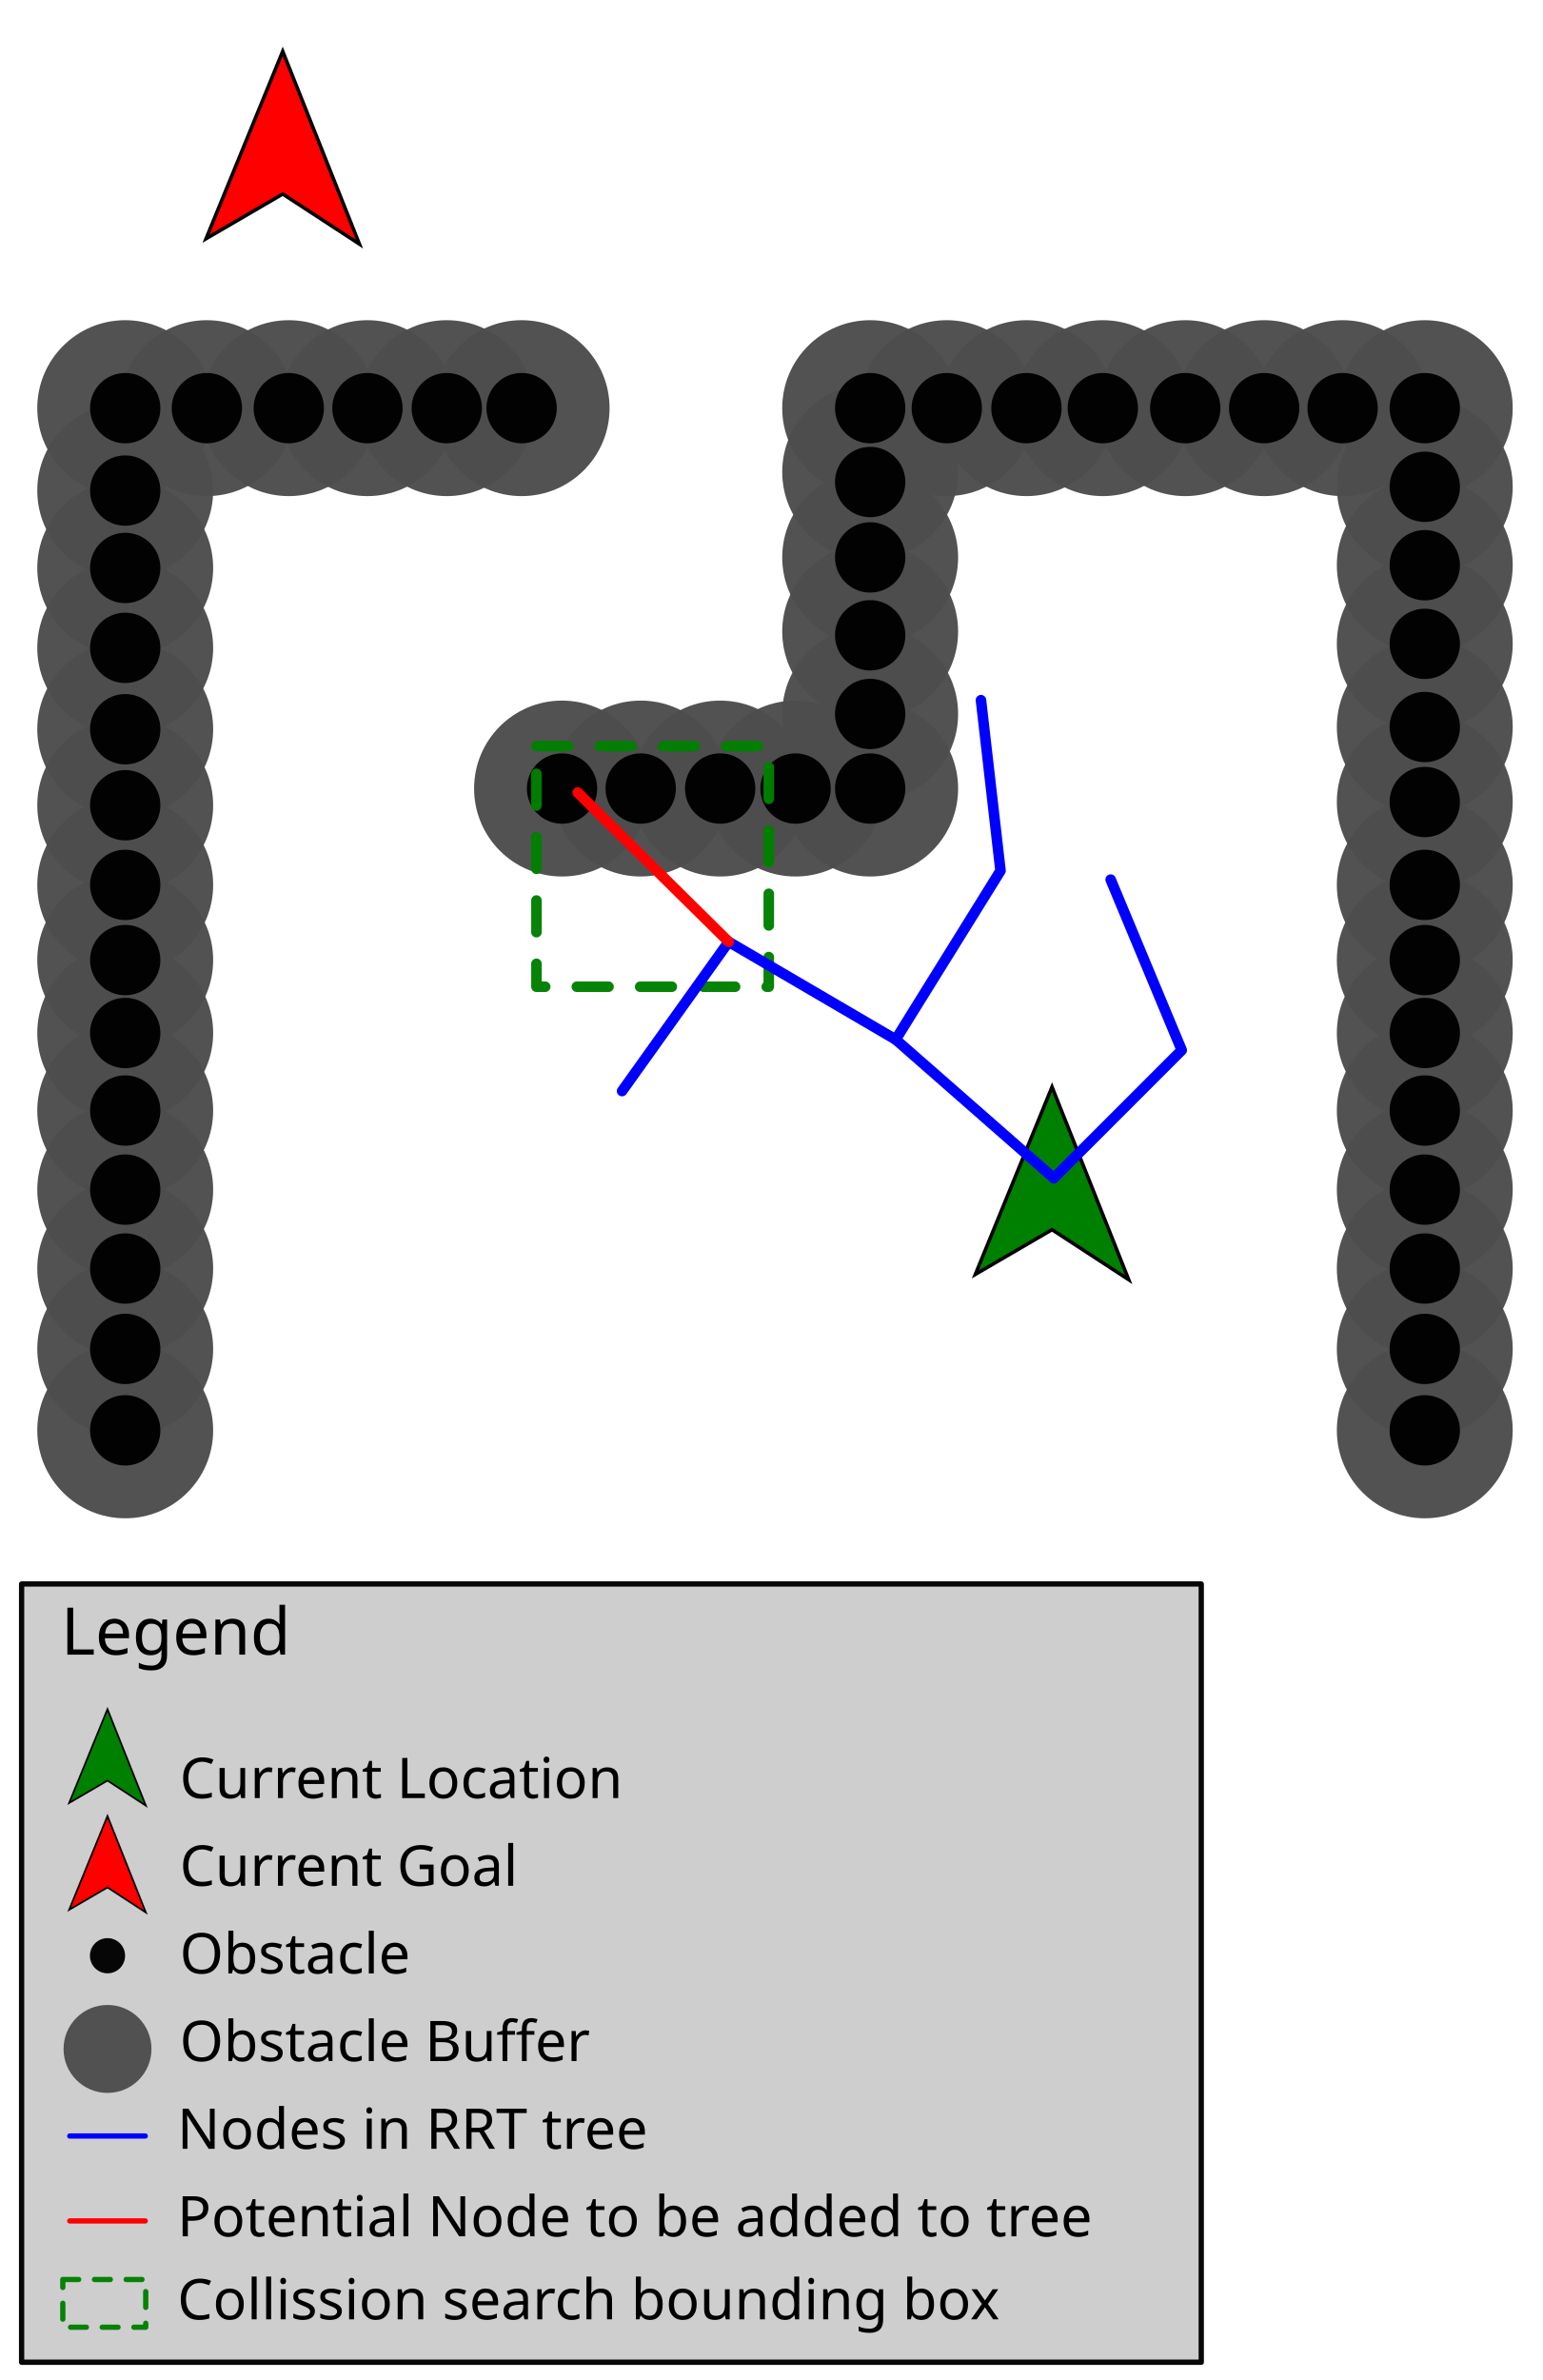
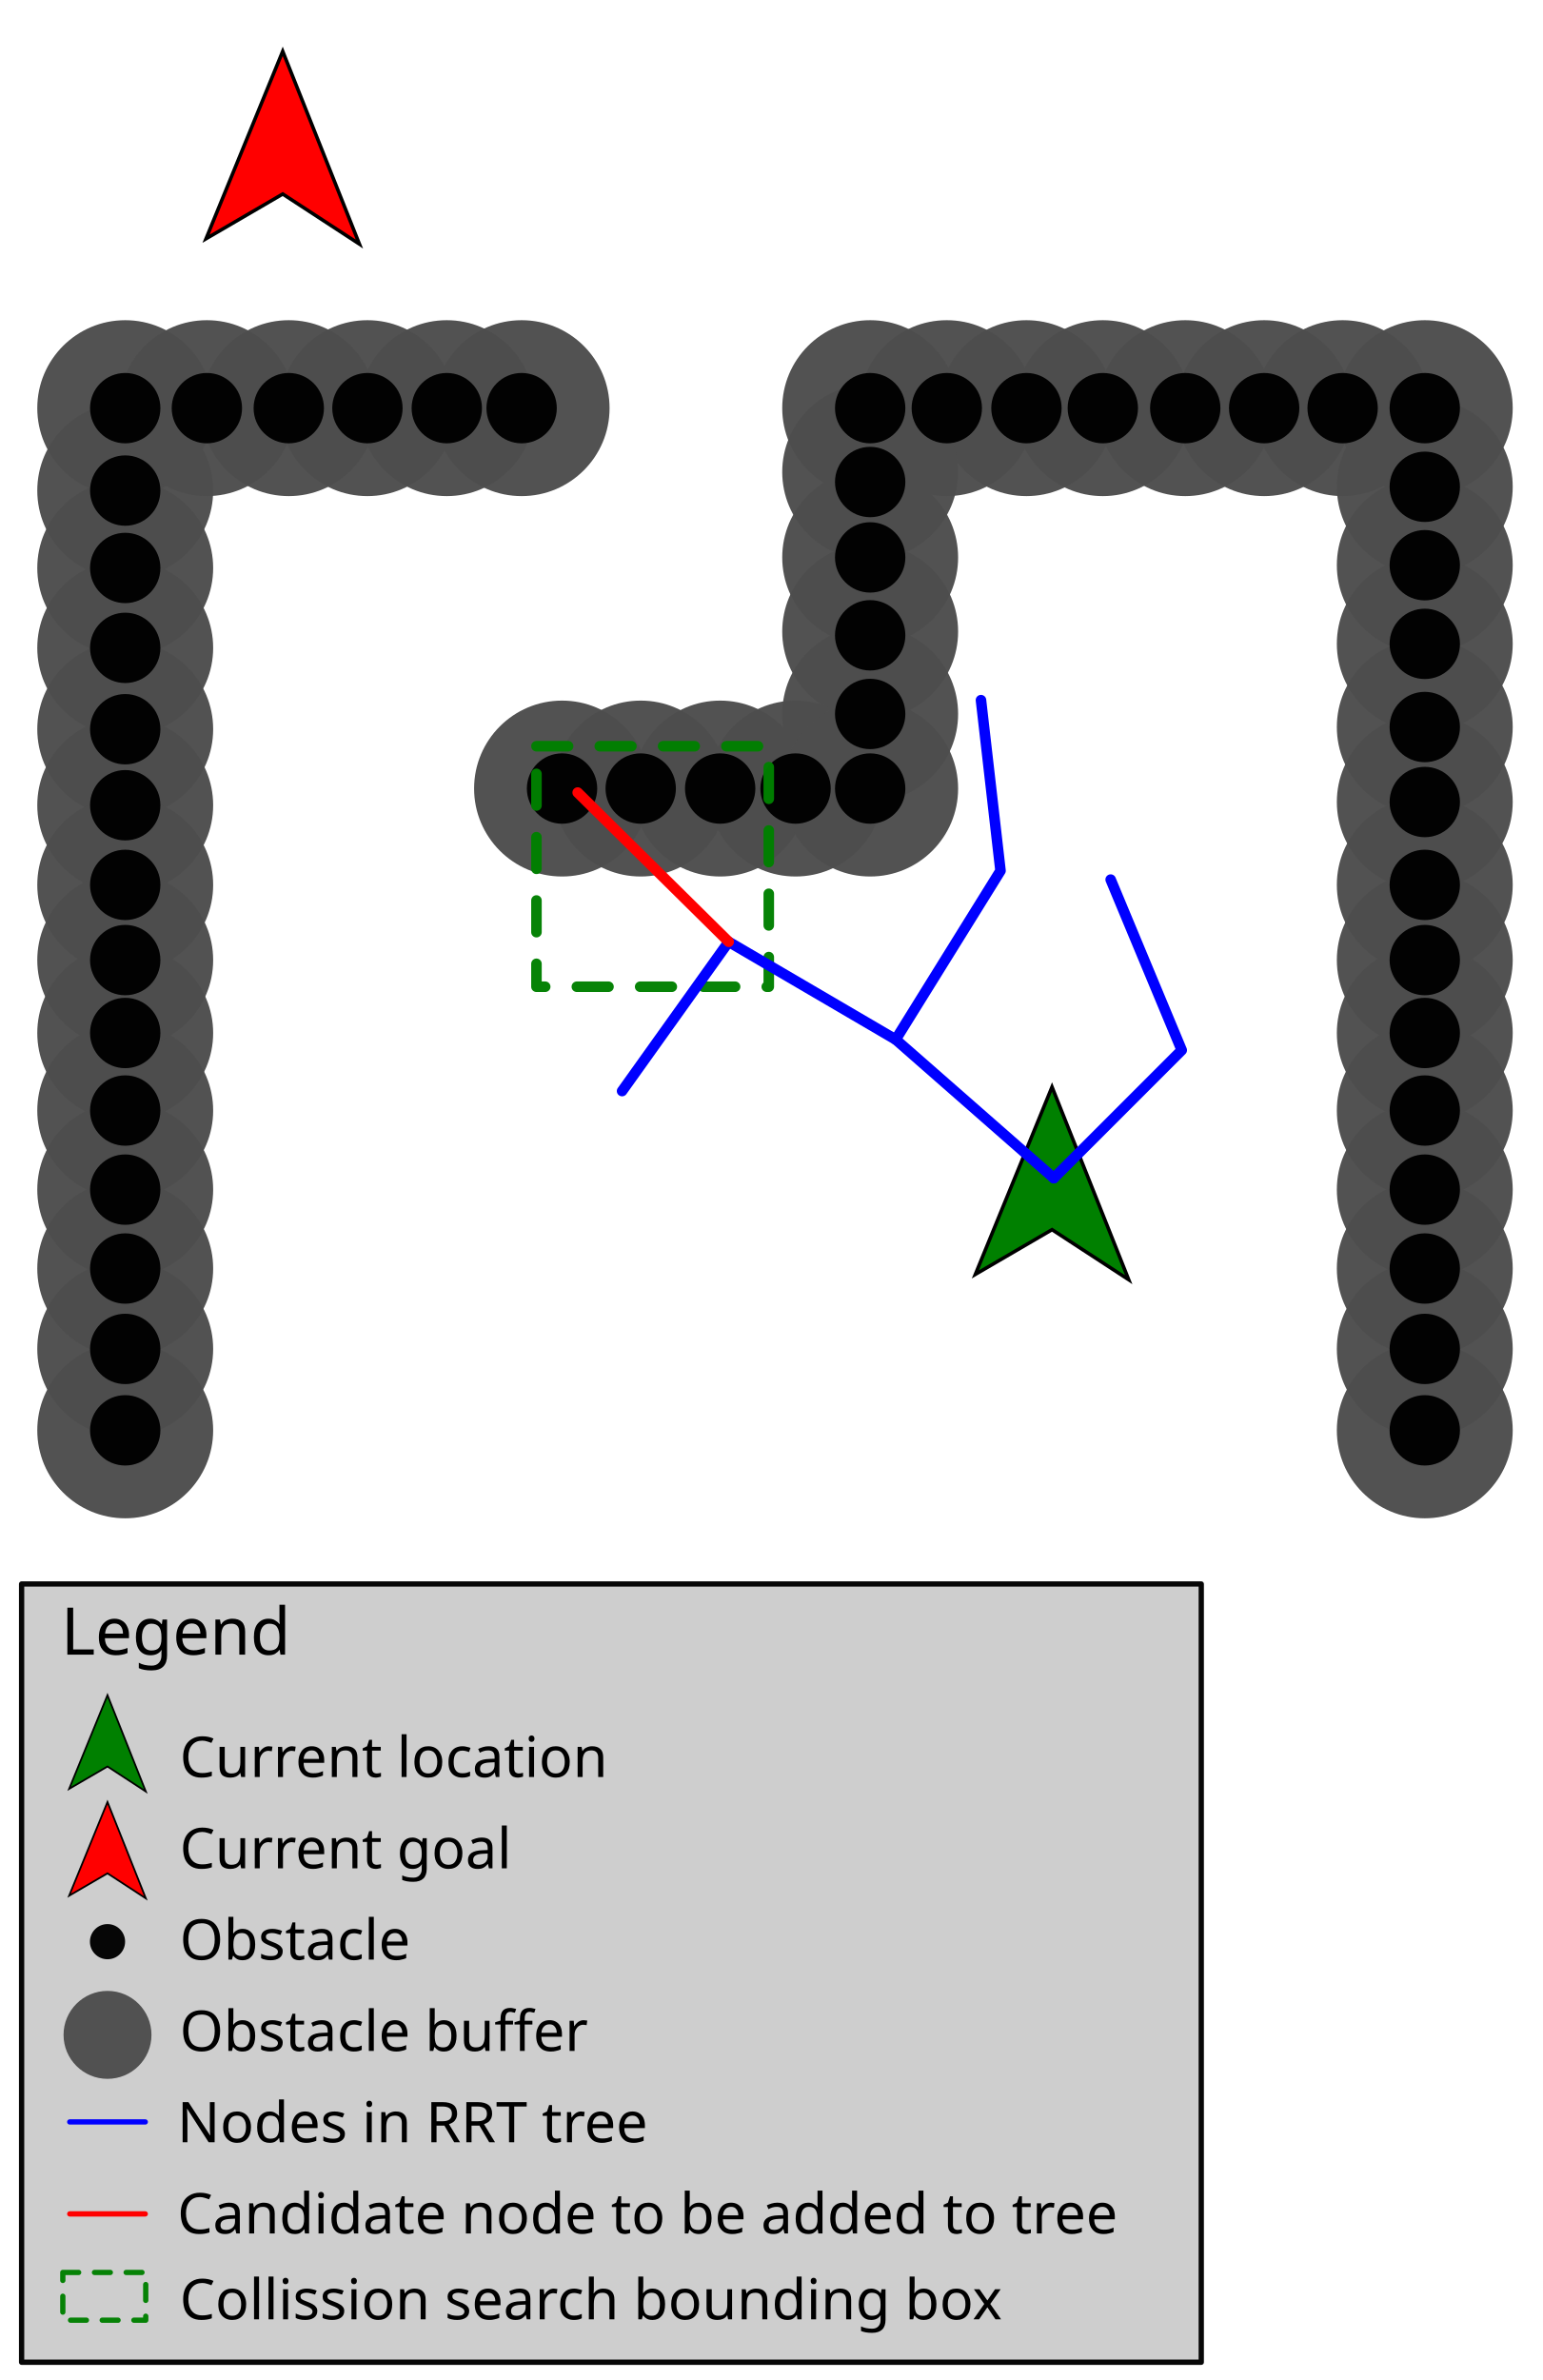
<svg xmlns="http://www.w3.org/2000/svg" width="116mm" height="179mm" viewBox="0 0 116 179" version="1.1" id="svg8">
  <defs id="defs2" />
  <g id="layer1" transform="translate(0,-118)">
    <circle style="opacity:0.97;fill:#4d4d4d;fill-opacity:1;stroke:#4d4d4d;stroke-width:0;stroke-linecap:round;stroke-linejoin:round;stroke-miterlimit:4;stroke-dasharray:none;stroke-dashoffset:0" id="path817-7-64-2" cy="178.32" cx="107.171" r="6.615" />
    <circle style="opacity:0.97;fill:#4d4d4d;fill-opacity:1;stroke:#4d4d4d;stroke-width:0;stroke-linecap:round;stroke-linejoin:round;stroke-miterlimit:4;stroke-dasharray:none;stroke-dashoffset:0" id="path817-7-584" cy="165.498" cx="65.454" r="6.615" />
    <circle style="opacity:0.97;fill:#4d4d4d;fill-opacity:1;stroke:#4d4d4d;stroke-width:0;stroke-linecap:round;stroke-linejoin:round;stroke-miterlimit:4;stroke-dasharray:none;stroke-dashoffset:0" id="path817-7-196" cy="225.576" cx="107.171" r="6.615" />
    <circle style="opacity:0.97;fill:#4d4d4d;fill-opacity:1;stroke:#4d4d4d;stroke-width:0;stroke-linecap:round;stroke-linejoin:round;stroke-miterlimit:4;stroke-dasharray:none;stroke-dashoffset:0" id="path817-7-516" cy="219.453" cx="107.171" r="6.615" />
    <circle style="opacity:0.97;fill:#4d4d4d;fill-opacity:1;stroke:#4d4d4d;stroke-width:0;stroke-linecap:round;stroke-linejoin:round;stroke-miterlimit:4;stroke-dasharray:none;stroke-dashoffset:0" id="path817-7-11" cy="213.406" cx="107.171" r="6.615" />
    <circle style="opacity:0.97;fill:#4d4d4d;fill-opacity:1;stroke:#4d4d4d;stroke-width:0;stroke-linecap:round;stroke-linejoin:round;stroke-miterlimit:4;stroke-dasharray:none;stroke-dashoffset:0" id="path817-7-51" cy="207.472" cx="107.171" r="6.615" />
    <circle style="opacity:0.97;fill:#4d4d4d;fill-opacity:1;stroke:#4d4d4d;stroke-width:0;stroke-linecap:round;stroke-linejoin:round;stroke-miterlimit:4;stroke-dasharray:none;stroke-dashoffset:0" id="path817-7-62" cy="201.524" cx="107.171" r="6.615" />
    <circle style="opacity:0.97;fill:#4d4d4d;fill-opacity:1;stroke:#4d4d4d;stroke-width:0;stroke-linecap:round;stroke-linejoin:round;stroke-miterlimit:4;stroke-dasharray:none;stroke-dashoffset:0" id="path817-7-06" cy="195.692" cx="107.171" r="6.615" />
    <circle style="opacity:0.97;fill:#4d4d4d;fill-opacity:1;stroke:#4d4d4d;stroke-width:0;stroke-linecap:round;stroke-linejoin:round;stroke-miterlimit:4;stroke-dasharray:none;stroke-dashoffset:0" id="path817-7-58" cy="190.208" cx="107.171" r="6.615" />
    <circle style="opacity:0.97;fill:#4d4d4d;fill-opacity:1;stroke:#4d4d4d;stroke-width:0;stroke-linecap:round;stroke-linejoin:round;stroke-miterlimit:4;stroke-dasharray:none;stroke-dashoffset:0" id="path817-7-64" cy="184.552" cx="107.171" r="6.615" />
    <circle style="opacity:0.97;fill:#4d4d4d;fill-opacity:1;stroke:#4d4d4d;stroke-width:0;stroke-linecap:round;stroke-linejoin:round;stroke-miterlimit:4;stroke-dasharray:none;stroke-dashoffset:0" id="path817-7-67" cy="172.68" cx="107.171" r="6.615" />
    <circle style="opacity:0.97;fill:#4d4d4d;fill-opacity:1;stroke:#4d4d4d;stroke-width:0;stroke-linecap:round;stroke-linejoin:round;stroke-miterlimit:4;stroke-dasharray:none;stroke-dashoffset:0" id="path817-7-19" cy="166.424" cx="107.171" r="6.615" />
    <circle style="opacity:0.97;fill:#4d4d4d;fill-opacity:1;stroke:#4d4d4d;stroke-width:0;stroke-linecap:round;stroke-linejoin:round;stroke-miterlimit:4;stroke-dasharray:none;stroke-dashoffset:0" id="path817-7-207" cy="160.509" cx="107.171" r="6.615" />
    <circle style="opacity:0.97;fill:#4d4d4d;fill-opacity:1;stroke:#4d4d4d;stroke-width:0;stroke-linecap:round;stroke-linejoin:round;stroke-miterlimit:4;stroke-dasharray:none;stroke-dashoffset:0" id="path817-7-02" cy="148.697" cx="107.171" r="6.615" />
    <circle style="opacity:0.97;fill:#4d4d4d;fill-opacity:1;stroke:#4d4d4d;stroke-width:0;stroke-linecap:round;stroke-linejoin:round;stroke-miterlimit:4;stroke-dasharray:none;stroke-dashoffset:0" id="path817-7-371" cy="148.697" cx="100.992" r="6.615" />
    <circle style="opacity:0.97;fill:#4d4d4d;fill-opacity:1;stroke:#4d4d4d;stroke-width:0;stroke-linecap:round;stroke-linejoin:round;stroke-miterlimit:4;stroke-dasharray:none;stroke-dashoffset:0" id="path817-7-993" cy="148.697" cx="95.09" r="6.615" />
    <circle style="opacity:0.97;fill:#4d4d4d;fill-opacity:1;stroke:#4d4d4d;stroke-width:0;stroke-linecap:round;stroke-linejoin:round;stroke-miterlimit:4;stroke-dasharray:none;stroke-dashoffset:0" id="path817-7-20" cy="148.697" cx="89.153" r="6.615" />
    <circle style="opacity:0.97;fill:#4d4d4d;fill-opacity:1;stroke:#4d4d4d;stroke-width:0;stroke-linecap:round;stroke-linejoin:round;stroke-miterlimit:4;stroke-dasharray:none;stroke-dashoffset:0" id="path817-7-253" cy="148.697" cx="82.954" r="6.615" />
    <circle style="opacity:0.97;fill:#4d4d4d;fill-opacity:1;stroke:#4d4d4d;stroke-width:0;stroke-linecap:round;stroke-linejoin:round;stroke-miterlimit:4;stroke-dasharray:none;stroke-dashoffset:0" id="path817-7-70" cy="148.697" cx="71.218" r="6.615" />
    <circle style="opacity:0.97;fill:#4d4d4d;fill-opacity:1;stroke:#4d4d4d;stroke-width:0;stroke-linecap:round;stroke-linejoin:round;stroke-miterlimit:4;stroke-dasharray:none;stroke-dashoffset:0" id="path817-7-99" cy="148.697" cx="77.209" r="6.615" />
    <circle style="opacity:0.97;fill:#000000;fill-opacity:1;stroke:#4d4d4d;stroke-width:0;stroke-linecap:round;stroke-linejoin:round;stroke-miterlimit:4;stroke-dasharray:none;stroke-dashoffset:0" id="path817-78" cx="77.209" cy="148.697" r="2.646" />
    <circle style="opacity:0.97;fill:#000000;fill-opacity:1;stroke:#4d4d4d;stroke-width:0;stroke-linecap:round;stroke-linejoin:round;stroke-miterlimit:4;stroke-dasharray:none;stroke-dashoffset:0" id="path817-490" cx="82.954" cy="148.697" r="2.646" />
    <circle style="opacity:0.97;fill:#000000;fill-opacity:1;stroke:#4d4d4d;stroke-width:0;stroke-linecap:round;stroke-linejoin:round;stroke-miterlimit:4;stroke-dasharray:none;stroke-dashoffset:0" id="path817-1" cx="89.153" cy="148.697" r="2.646" />
    <circle style="opacity:0.97;fill:#4d4d4d;fill-opacity:1;stroke:#4d4d4d;stroke-width:0;stroke-linecap:round;stroke-linejoin:round;stroke-miterlimit:4;stroke-dasharray:none;stroke-dashoffset:0" id="path817-7-96" cy="154.612" cx="107.171" r="6.615" />
    <circle style="opacity:0.97;fill:#000000;fill-opacity:1;stroke:#4d4d4d;stroke-width:0;stroke-linecap:round;stroke-linejoin:round;stroke-miterlimit:4;stroke-dasharray:none;stroke-dashoffset:0" id="path817-21" cx="107.171" cy="154.612" r="2.646" />
    <circle style="opacity:0.97;fill:#000000;fill-opacity:1;stroke:#4d4d4d;stroke-width:0;stroke-linecap:round;stroke-linejoin:round;stroke-miterlimit:4;stroke-dasharray:none;stroke-dashoffset:0" id="path817-31" cx="107.171" cy="160.509" r="2.646" />
    <circle style="opacity:0.97;fill:#000000;fill-opacity:1;stroke:#4d4d4d;stroke-width:0;stroke-linecap:round;stroke-linejoin:round;stroke-miterlimit:4;stroke-dasharray:none;stroke-dashoffset:0" id="path817-05" cx="107.171" cy="166.424" r="2.646" />
    <circle style="opacity:0.97;fill:#000000;fill-opacity:1;stroke:#4d4d4d;stroke-width:0;stroke-linecap:round;stroke-linejoin:round;stroke-miterlimit:4;stroke-dasharray:none;stroke-dashoffset:0" id="path817-740" cx="107.171" cy="172.68" r="2.646" />
    <circle style="opacity:0.97;fill:#000000;fill-opacity:1;stroke:#4d4d4d;stroke-width:0;stroke-linecap:round;stroke-linejoin:round;stroke-miterlimit:4;stroke-dasharray:none;stroke-dashoffset:0" id="path817-748" cx="107.171" cy="184.552" r="2.646" />
    <circle style="opacity:0.97;fill:#000000;fill-opacity:1;stroke:#4d4d4d;stroke-width:0;stroke-linecap:round;stroke-linejoin:round;stroke-miterlimit:4;stroke-dasharray:none;stroke-dashoffset:0" id="path817-26" cx="107.171" cy="190.208" r="2.646" />
    <circle style="opacity:0.97;fill:#000000;fill-opacity:1;stroke:#4d4d4d;stroke-width:0;stroke-linecap:round;stroke-linejoin:round;stroke-miterlimit:4;stroke-dasharray:none;stroke-dashoffset:0" id="path817-64" cx="107.171" cy="195.692" r="2.646" />
    <circle style="opacity:0.97;fill:#000000;fill-opacity:1;stroke:#4d4d4d;stroke-width:0;stroke-linecap:round;stroke-linejoin:round;stroke-miterlimit:4;stroke-dasharray:none;stroke-dashoffset:0" id="path817-896" cx="107.171" cy="201.524" r="2.646" />
    <circle style="opacity:0.97;fill:#4d4d4d;fill-opacity:1;stroke:#4d4d4d;stroke-width:0;stroke-linecap:round;stroke-linejoin:round;stroke-miterlimit:4;stroke-dasharray:none;stroke-dashoffset:0" id="path817-7-83" cy="148.697" cx="39.236" r="6.615" />
    <circle style="opacity:0.97;fill:#4d4d4d;fill-opacity:1;stroke:#4d4d4d;stroke-width:0;stroke-linecap:round;stroke-linejoin:round;stroke-miterlimit:4;stroke-dasharray:none;stroke-dashoffset:0" id="path817-7-85" cy="148.697" cx="33.607" r="6.615" />
    <circle style="opacity:0.97;fill:#4d4d4d;fill-opacity:1;stroke:#4d4d4d;stroke-width:0;stroke-linecap:round;stroke-linejoin:round;stroke-miterlimit:4;stroke-dasharray:none;stroke-dashoffset:0" id="path817-7-13" cy="148.697" cx="27.638" r="6.615" />
    <circle style="opacity:0.97;fill:#4d4d4d;fill-opacity:1;stroke:#4d4d4d;stroke-width:0;stroke-linecap:round;stroke-linejoin:round;stroke-miterlimit:4;stroke-dasharray:none;stroke-dashoffset:0" id="path817-7-1" cy="148.697" cx="21.722" r="6.615" />
    <circle style="opacity:0.97;fill:#4d4d4d;fill-opacity:1;stroke:#4d4d4d;stroke-width:0;stroke-linecap:round;stroke-linejoin:round;stroke-miterlimit:4;stroke-dasharray:none;stroke-dashoffset:0" id="path817-7-75" cy="148.697" cx="9.419" r="6.615" />
    <circle style="opacity:0.97;fill:#4d4d4d;fill-opacity:1;stroke:#4d4d4d;stroke-width:0;stroke-linecap:round;stroke-linejoin:round;stroke-miterlimit:4;stroke-dasharray:none;stroke-dashoffset:0" id="path817-7-76" cy="154.896" cx="9.419" r="6.615" />
    <circle style="opacity:0.97;fill:#4d4d4d;fill-opacity:1;stroke:#4d4d4d;stroke-width:0;stroke-linecap:round;stroke-linejoin:round;stroke-miterlimit:4;stroke-dasharray:none;stroke-dashoffset:0" id="path817-7-60" cy="160.717" cx="9.419" r="6.615" />
    <circle style="opacity:0.97;fill:#4d4d4d;fill-opacity:1;stroke:#4d4d4d;stroke-width:0;stroke-linecap:round;stroke-linejoin:round;stroke-miterlimit:4;stroke-dasharray:none;stroke-dashoffset:0" id="path817-7-03" cy="166.726" cx="9.419" r="6.615" />
    <circle style="opacity:0.97;fill:#4d4d4d;fill-opacity:1;stroke:#4d4d4d;stroke-width:0;stroke-linecap:round;stroke-linejoin:round;stroke-miterlimit:4;stroke-dasharray:none;stroke-dashoffset:0" id="path817-7-7" cy="172.845" cx="9.419" r="6.615" />
    <circle style="opacity:0.97;fill:#4d4d4d;fill-opacity:1;stroke:#4d4d4d;stroke-width:0;stroke-linecap:round;stroke-linejoin:round;stroke-miterlimit:4;stroke-dasharray:none;stroke-dashoffset:0" id="path817-7-5" cy="178.562" cx="9.419" r="6.615" />
    <circle style="opacity:0.97;fill:#4d4d4d;fill-opacity:1;stroke:#4d4d4d;stroke-width:0;stroke-linecap:round;stroke-linejoin:round;stroke-miterlimit:4;stroke-dasharray:none;stroke-dashoffset:0" id="path817-7-2" cy="184.552" cx="9.419" r="6.615" />
    <circle style="opacity:0.97;fill:#4d4d4d;fill-opacity:1;stroke:#4d4d4d;stroke-width:0;stroke-linecap:round;stroke-linejoin:round;stroke-miterlimit:4;stroke-dasharray:none;stroke-dashoffset:0" id="path817-7-6" cy="195.692" cx="9.419" r="6.615" />
    <circle style="opacity:0.97;fill:#4d4d4d;fill-opacity:1;stroke:#4d4d4d;stroke-width:0;stroke-linecap:round;stroke-linejoin:round;stroke-miterlimit:4;stroke-dasharray:none;stroke-dashoffset:0" id="path817-7-52" cy="219.453" cx="9.419" r="6.615" />
    <circle style="opacity:0.97;fill:#4d4d4d;fill-opacity:1;stroke:#4d4d4d;stroke-width:0;stroke-linecap:round;stroke-linejoin:round;stroke-miterlimit:4;stroke-dasharray:none;stroke-dashoffset:0" id="path817-7-3" cy="201.524" cx="9.419" r="6.615" />
    <circle style="opacity:0.97;fill:#4d4d4d;fill-opacity:1;stroke:#4d4d4d;stroke-width:0;stroke-linecap:round;stroke-linejoin:round;stroke-miterlimit:4;stroke-dasharray:none;stroke-dashoffset:0" id="path817-7" cy="207.472" cx="9.419" r="6.615" />
    <circle style="opacity:0.97;fill:#000000;fill-opacity:1;stroke:#4d4d4d;stroke-width:0;stroke-linecap:round;stroke-linejoin:round;stroke-miterlimit:4;stroke-dasharray:none;stroke-dashoffset:0" id="path817-3" cx="9.419" cy="201.524" r="2.646" />
    <circle style="opacity:0.97;fill:#4d4d4d;fill-opacity:1;stroke:#4d4d4d;stroke-width:0;stroke-linecap:round;stroke-linejoin:round;stroke-miterlimit:4;stroke-dasharray:none;stroke-dashoffset:0" id="path817-7-37" cy="190.208" cx="9.419" r="6.615" />
    <circle style="opacity:0.97;fill:#000000;fill-opacity:1;stroke:#4d4d4d;stroke-width:0;stroke-linecap:round;stroke-linejoin:round;stroke-miterlimit:4;stroke-dasharray:none;stroke-dashoffset:0" id="path817-32" cx="9.419" cy="190.208" r="2.646" />
    <circle style="opacity:0.97;fill:#000000;fill-opacity:1;stroke:#4d4d4d;stroke-width:0;stroke-linecap:round;stroke-linejoin:round;stroke-miterlimit:4;stroke-dasharray:none;stroke-dashoffset:0" id="path817-5" cx="9.419" cy="195.692" r="2.646" />
    <circle style="opacity:0.97;fill:#000000;fill-opacity:1;stroke:#4d4d4d;stroke-width:0;stroke-linecap:round;stroke-linejoin:round;stroke-miterlimit:4;stroke-dasharray:none;stroke-dashoffset:0" id="path817-6" cx="9.419" cy="184.552" r="2.646" />
    <circle style="opacity:0.97;fill:#000000;fill-opacity:1;stroke:#4d4d4d;stroke-width:0;stroke-linecap:round;stroke-linejoin:round;stroke-miterlimit:4;stroke-dasharray:none;stroke-dashoffset:0" id="path817-8" cx="9.419" cy="178.562" r="2.646" />
    <circle style="opacity:0.97;fill:#000000;fill-opacity:1;stroke:#4d4d4d;stroke-width:0;stroke-linecap:round;stroke-linejoin:round;stroke-miterlimit:4;stroke-dasharray:none;stroke-dashoffset:0" id="path817-9" cx="9.419" cy="172.845" r="2.646" />
    <circle style="opacity:0.97;fill:#4d4d4d;fill-opacity:1;stroke:#4d4d4d;stroke-width:0;stroke-linecap:round;stroke-linejoin:round;stroke-miterlimit:4;stroke-dasharray:none;stroke-dashoffset:0" id="path817-7-0" cy="148.697" cx="15.561" r="6.615" />
    <circle style="opacity:0.97;fill:#000000;fill-opacity:1;stroke:#4d4d4d;stroke-width:0;stroke-linecap:round;stroke-linejoin:round;stroke-miterlimit:4;stroke-dasharray:none;stroke-dashoffset:0" id="path817-70" cx="15.561" cy="148.697" r="2.646" />
    <circle style="opacity:0.97;fill:#000000;fill-opacity:1;stroke:#4d4d4d;stroke-width:0;stroke-linecap:round;stroke-linejoin:round;stroke-miterlimit:4;stroke-dasharray:none;stroke-dashoffset:0" id="path817-0" cx="21.722" cy="148.697" r="2.646" />
    <circle style="opacity:0.97;fill:#000000;fill-opacity:1;stroke:#4d4d4d;stroke-width:0;stroke-linecap:round;stroke-linejoin:round;stroke-miterlimit:4;stroke-dasharray:none;stroke-dashoffset:0" id="path817-77" cx="27.638" cy="148.697" r="2.646" />
    <circle style="opacity:0.97;fill:#4d4d4d;fill-opacity:1;stroke:#4d4d4d;stroke-width:0;stroke-linecap:round;stroke-linejoin:round;stroke-miterlimit:4;stroke-dasharray:none;stroke-dashoffset:0" id="path817-7-26" cy="213.406" cx="9.419" r="6.615" />
    <circle style="opacity:0.97;fill:#000000;fill-opacity:1;stroke:#4d4d4d;stroke-width:0;stroke-linecap:round;stroke-linejoin:round;stroke-miterlimit:4;stroke-dasharray:none;stroke-dashoffset:0" id="path817-4" cx="9.419" cy="213.406" r="2.646" />
    <circle style="opacity:0.97;fill:#4d4d4d;fill-opacity:1;stroke:#4d4d4d;stroke-width:0;stroke-linecap:round;stroke-linejoin:round;stroke-miterlimit:4;stroke-dasharray:none;stroke-dashoffset:0" id="path817-7-90" cy="225.576" cx="9.419" r="6.615" />
    <circle style="opacity:0.97;fill:#000000;fill-opacity:1;stroke:#4d4d4d;stroke-width:0;stroke-linecap:round;stroke-linejoin:round;stroke-miterlimit:4;stroke-dasharray:none;stroke-dashoffset:0" id="path817-99" cx="9.419" cy="225.576" r="2.646" />
    <circle style="opacity:0.97;fill:#000000;fill-opacity:1;stroke:#4d4d4d;stroke-width:0;stroke-linecap:round;stroke-linejoin:round;stroke-miterlimit:4;stroke-dasharray:none;stroke-dashoffset:0" id="path817-02" cx="9.419" cy="219.453" r="2.646" />
    <circle style="opacity:0.97;fill:#000000;fill-opacity:1;stroke:#4d4d4d;stroke-width:0;stroke-linecap:round;stroke-linejoin:round;stroke-miterlimit:4;stroke-dasharray:none;stroke-dashoffset:0" id="path817" cx="9.419" cy="207.472" r="2.646" />
    <circle style="opacity:0.97;fill:#000000;fill-opacity:1;stroke:#4d4d4d;stroke-width:0;stroke-linecap:round;stroke-linejoin:round;stroke-miterlimit:4;stroke-dasharray:none;stroke-dashoffset:0" id="path817-788" cx="9.419" cy="166.726" r="2.646" />
    <circle style="opacity:0.97;fill:#000000;fill-opacity:1;stroke:#4d4d4d;stroke-width:0;stroke-linecap:round;stroke-linejoin:round;stroke-miterlimit:4;stroke-dasharray:none;stroke-dashoffset:0" id="path817-46" cx="9.419" cy="160.717" r="2.646" />
    <circle style="opacity:0.97;fill:#000000;fill-opacity:1;stroke:#4d4d4d;stroke-width:0;stroke-linecap:round;stroke-linejoin:round;stroke-miterlimit:4;stroke-dasharray:none;stroke-dashoffset:0" id="path817-09" cx="9.419" cy="154.896" r="2.646" />
    <circle style="opacity:0.97;fill:#000000;fill-opacity:1;stroke:#4d4d4d;stroke-width:0;stroke-linecap:round;stroke-linejoin:round;stroke-miterlimit:4;stroke-dasharray:none;stroke-dashoffset:0" id="path817-97" cx="9.419" cy="148.697" r="2.646" />
    <circle style="opacity:0.97;fill:#000000;fill-opacity:1;stroke:#4d4d4d;stroke-width:0;stroke-linecap:round;stroke-linejoin:round;stroke-miterlimit:4;stroke-dasharray:none;stroke-dashoffset:0" id="path817-33" cx="33.607" cy="148.697" r="2.646" />
    <circle style="opacity:0.97;fill:#000000;fill-opacity:1;stroke:#4d4d4d;stroke-width:0;stroke-linecap:round;stroke-linejoin:round;stroke-miterlimit:4;stroke-dasharray:none;stroke-dashoffset:0" id="path817-79" cx="39.236" cy="148.697" r="2.646" />
    <circle style="opacity:0.97;fill:#4d4d4d;fill-opacity:1;stroke:#4d4d4d;stroke-width:0;stroke-linecap:round;stroke-linejoin:round;stroke-miterlimit:4;stroke-dasharray:none;stroke-dashoffset:0" id="path817-7-9" cy="148.697" cx="65.454" r="6.615" />
    <circle style="opacity:0.97;fill:#4d4d4d;fill-opacity:1;stroke:#4d4d4d;stroke-width:0;stroke-linecap:round;stroke-linejoin:round;stroke-miterlimit:4;stroke-dasharray:none;stroke-dashoffset:0" id="path817-7-138" cy="171.697" cx="65.454" r="6.615" />
    <circle style="opacity:0.97;fill:#4d4d4d;fill-opacity:1;stroke:#4d4d4d;stroke-width:0;stroke-linecap:round;stroke-linejoin:round;stroke-miterlimit:4;stroke-dasharray:none;stroke-dashoffset:0" id="path817-7-909" cy="177.307" cx="42.276" r="6.615" />
    <circle style="opacity:0.97;fill:#4d4d4d;fill-opacity:1;stroke:#4d4d4d;stroke-width:0;stroke-linecap:round;stroke-linejoin:round;stroke-miterlimit:4;stroke-dasharray:none;stroke-dashoffset:0" id="path817-7-39" cy="177.307" cx="54.171" r="6.615" />
    <circle style="opacity:0.97;fill:#4d4d4d;fill-opacity:1;stroke:#4d4d4d;stroke-width:0;stroke-linecap:round;stroke-linejoin:round;stroke-miterlimit:4;stroke-dasharray:none;stroke-dashoffset:0" id="path817-7-8" cy="177.307" cx="59.841" r="6.615" />
    <circle style="opacity:0.97;fill:#4d4d4d;fill-opacity:1;stroke:#4d4d4d;stroke-width:0;stroke-linecap:round;stroke-linejoin:round;stroke-miterlimit:4;stroke-dasharray:none;stroke-dashoffset:0" id="path817-7-17" cy="177.307" cx="65.454" r="6.615" />
    <circle style="opacity:0.97;fill:#000000;fill-opacity:1;stroke:#4d4d4d;stroke-width:0;stroke-linecap:round;stroke-linejoin:round;stroke-miterlimit:4;stroke-dasharray:none;stroke-dashoffset:0" id="path817-89" cx="65.454" cy="177.307" r="2.646" />
    <circle style="opacity:0.97;fill:#4d4d4d;fill-opacity:1;stroke:#4d4d4d;stroke-width:0;stroke-linecap:round;stroke-linejoin:round;stroke-miterlimit:4;stroke-dasharray:none;stroke-dashoffset:0" id="path817-7-25" cy="159.923" cx="65.454" r="6.615" />
    <circle style="opacity:0.97;fill:#4d4d4d;fill-opacity:1;stroke:#4d4d4d;stroke-width:0;stroke-linecap:round;stroke-linejoin:round;stroke-miterlimit:4;stroke-dasharray:none;stroke-dashoffset:0" id="path817-7-59" cy="153.497" cx="65.454" r="6.615" />
    <circle style="opacity:0.97;fill:#000000;fill-opacity:1;stroke:#4d4d4d;stroke-width:0;stroke-linecap:round;stroke-linejoin:round;stroke-miterlimit:4;stroke-dasharray:none;stroke-dashoffset:0" id="path817-81" cx="65.454" cy="154.253" r="2.646" />
    <circle style="opacity:0.97;fill:#4d4d4d;fill-opacity:1;stroke:#4d4d4d;stroke-width:0;stroke-linecap:round;stroke-linejoin:round;stroke-miterlimit:4;stroke-dasharray:none;stroke-dashoffset:0" id="path817-7-378" cy="177.307" cx="48.194" r="6.615" />
    <circle style="opacity:0.97;fill:#000000;fill-opacity:1;stroke:#4d4d4d;stroke-width:0;stroke-linecap:round;stroke-linejoin:round;stroke-miterlimit:4;stroke-dasharray:none;stroke-dashoffset:0" id="path817-741" cx="48.194" cy="177.307" r="2.646" />
    <circle style="opacity:0.97;fill:#000000;fill-opacity:1;stroke:#4d4d4d;stroke-width:0;stroke-linecap:round;stroke-linejoin:round;stroke-miterlimit:4;stroke-dasharray:none;stroke-dashoffset:0" id="path817-30" cx="59.841" cy="177.307" r="2.646" />
    <circle style="opacity:0.97;fill:#000000;fill-opacity:1;stroke:#4d4d4d;stroke-width:0;stroke-linecap:round;stroke-linejoin:round;stroke-miterlimit:4;stroke-dasharray:none;stroke-dashoffset:0" id="path817-2" cx="54.171" cy="177.307" r="2.646" />
    <circle style="opacity:0.97;fill:#000000;fill-opacity:1;stroke:#4d4d4d;stroke-width:0;stroke-linecap:round;stroke-linejoin:round;stroke-miterlimit:4;stroke-dasharray:none;stroke-dashoffset:0" id="path817-88" cx="42.276" cy="177.307" r="2.646" />
    <circle style="opacity:0.97;fill:#000000;fill-opacity:1;stroke:#4d4d4d;stroke-width:0;stroke-linecap:round;stroke-linejoin:round;stroke-miterlimit:4;stroke-dasharray:none;stroke-dashoffset:0" id="path817-097" cx="65.454" cy="171.697" r="2.646" />
    <circle style="opacity:0.97;fill:#000000;fill-opacity:1;stroke:#4d4d4d;stroke-width:0;stroke-linecap:round;stroke-linejoin:round;stroke-miterlimit:4;stroke-dasharray:none;stroke-dashoffset:0" id="path817-74" cx="65.454" cy="159.923" r="2.646" />
    <circle style="opacity:0.97;fill:#000000;fill-opacity:1;stroke:#4d4d4d;stroke-width:0;stroke-linecap:round;stroke-linejoin:round;stroke-miterlimit:4;stroke-dasharray:none;stroke-dashoffset:0" id="path817-94" cx="65.454" cy="148.697" r="2.646" />
    <circle style="opacity:0.97;fill:#000000;fill-opacity:1;stroke:#4d4d4d;stroke-width:0;stroke-linecap:round;stroke-linejoin:round;stroke-miterlimit:4;stroke-dasharray:none;stroke-dashoffset:0" id="path817-24" cx="95.09" cy="148.697" r="2.646" />
    <circle style="opacity:0.97;fill:#000000;fill-opacity:1;stroke:#4d4d4d;stroke-width:0;stroke-linecap:round;stroke-linejoin:round;stroke-miterlimit:4;stroke-dasharray:none;stroke-dashoffset:0" id="path817-22" cx="100.992" cy="148.697" r="2.646" />
    <circle style="opacity:0.97;fill:#000000;fill-opacity:1;stroke:#4d4d4d;stroke-width:0;stroke-linecap:round;stroke-linejoin:round;stroke-miterlimit:4;stroke-dasharray:none;stroke-dashoffset:0" id="path817-17" cx="107.171" cy="148.697" r="2.646" />
    <circle style="opacity:0.97;fill:#000000;fill-opacity:1;stroke:#4d4d4d;stroke-width:0;stroke-linecap:round;stroke-linejoin:round;stroke-miterlimit:4;stroke-dasharray:none;stroke-dashoffset:0" id="path817-35" cx="71.218" cy="148.697" r="2.646" />
    <circle style="opacity:0.97;fill:#000000;fill-opacity:1;stroke:#4d4d4d;stroke-width:0;stroke-linecap:round;stroke-linejoin:round;stroke-miterlimit:4;stroke-dasharray:none;stroke-dashoffset:0" id="path817-7417" cx="107.171" cy="207.472" r="2.646" />
    <circle style="opacity:0.97;fill:#000000;fill-opacity:1;stroke:#4d4d4d;stroke-width:0;stroke-linecap:round;stroke-linejoin:round;stroke-miterlimit:4;stroke-dasharray:none;stroke-dashoffset:0" id="path817-170" cx="107.171" cy="213.406" r="2.646" />
    <circle style="opacity:0.97;fill:#000000;fill-opacity:1;stroke:#4d4d4d;stroke-width:0;stroke-linecap:round;stroke-linejoin:round;stroke-miterlimit:4;stroke-dasharray:none;stroke-dashoffset:0" id="path817-08" cx="107.171" cy="219.453" r="2.646" />
    <circle style="opacity:0.97;fill:#000000;fill-opacity:1;stroke:#4d4d4d;stroke-width:0;stroke-linecap:round;stroke-linejoin:round;stroke-miterlimit:4;stroke-dasharray:none;stroke-dashoffset:0" id="path817-48" cx="107.171" cy="225.576" r="2.646" />
    <circle style="opacity:0.97;fill:#000000;fill-opacity:1;stroke:#4d4d4d;stroke-width:0;stroke-linecap:round;stroke-linejoin:round;stroke-miterlimit:4;stroke-dasharray:none;stroke-dashoffset:0" id="path817-49" cx="65.454" cy="165.781" r="2.646" />
    <circle style="opacity:0.97;fill:#000000;fill-opacity:1;stroke:#4d4d4d;stroke-width:0;stroke-linecap:round;stroke-linejoin:round;stroke-miterlimit:4;stroke-dasharray:none;stroke-dashoffset:0" id="path817-748-3" cx="107.171" cy="178.32" r="2.646" />
  </g>
  <g id="layer2" transform="translate(0,-118)">
    <path style="fill:#008000;stroke:#000000;stroke-width:0.265px;stroke-linecap:butt;stroke-linejoin:miter;stroke-opacity:1" d="m 73.365,213.845 5.768,-14.096 5.768,14.497 -5.768,-3.763 z" id="path2782" />
    <path style="fill:#ff0000;stroke:#000000;stroke-width:0.265px;stroke-linecap:butt;stroke-linejoin:miter;stroke-opacity:1" d="m 15.498,135.954 5.768,-14.096 5.768,14.497 -5.768,-3.763 z" id="path2782-7" />
    <rect style="opacity:0.97;fill:none;fill-opacity:1;stroke:#008000;stroke-width:0.794;stroke-linecap:round;stroke-linejoin:round;stroke-miterlimit:4;stroke-dasharray:2.381,2.381;stroke-dashoffset:0" id="rect2996" width="17.475" height="18.089" x="40.352" y="174.123" />
  </g>
  <g id="layer3" transform="translate(0,-118)">
    <path style="fill:none;stroke:#0000ff;stroke-width:0.794;stroke-linecap:round;stroke-linejoin:round;stroke-miterlimit:4;stroke-dasharray:none;stroke-opacity:1" d="m 79.267,206.607 -11.893,-10.424 7.884,-12.695 -1.47,-12.829" id="path2808" />
    <path style="fill:none;stroke:#0000ff;stroke-width:0.794;stroke-linecap:round;stroke-linejoin:round;stroke-miterlimit:4;stroke-dasharray:none;stroke-opacity:1" d="m 67.373,196.183 -12.562,-7.35 -8.018,11.225" id="path2810" />
    <path style="fill:#ff0000;stroke:#ff0000;stroke-width:0.794;stroke-linecap:round;stroke-linejoin:round;stroke-miterlimit:4;stroke-dasharray:none;stroke-opacity:1" d="M 54.812,188.833 43.453,177.608" id="path2812" />
    <path style="fill:none;stroke:#0000ff;stroke-width:0.794;stroke-linecap:round;stroke-linejoin:round;stroke-miterlimit:4;stroke-dasharray:none;stroke-opacity:1" d="m 79.267,206.607 9.622,-9.622 -5.345,-12.829" id="path2814" />
  </g>
  <g id="layer4" transform="translate(0,15)">
    <rect transform="translate(0,-133)" style="opacity:0.97;fill:#b3b3b3;fill-opacity:0.671;stroke:#000000;stroke-width:0.397;stroke-linecap:round;stroke-linejoin:round;stroke-miterlimit:4;stroke-dasharray:none;stroke-dashoffset:0" id="rect3037" width="88.733" height="58.532" x="1.625" y="237.132" />
-     <circle transform="translate(0,-133)" style="opacity:0.97;fill:#000000;fill-opacity:1;stroke:#4d4d4d;stroke-width:0;stroke-linecap:round;stroke-linejoin:round;stroke-miterlimit:4;stroke-dasharray:none;stroke-dashoffset:0" id="path817-99-6" cx="8.087" cy="265.091" r="1.323" />
-     <circle transform="translate(0,-133)" style="opacity:0.97;fill:#4d4d4d;fill-opacity:1;stroke:#4d4d4d;stroke-width:0;stroke-linecap:round;stroke-linejoin:round;stroke-miterlimit:4;stroke-dasharray:none;stroke-dashoffset:0" id="path817-7-90-3" cy="272.101" cx="8.087" r="3.307" />
-     <path transform="translate(0,-133)" style="fill:#008000;stroke:#000000;stroke-width:0.132px;stroke-linecap:butt;stroke-linejoin:miter;stroke-opacity:1" d="m 5.201,253.599 2.884,-7.048 2.884,7.249 -2.884,-1.882 z" id="path2782-4" />
-     <path transform="translate(0,-133)" style="fill:#ff0000;stroke:#000000;stroke-width:0.132px;stroke-linecap:butt;stroke-linejoin:miter;stroke-opacity:1" d="m 5.201,261.635 2.884,-7.048 2.884,7.249 -2.884,-1.882 z" id="path2782-7-1" />
-     <path transform="translate(0,-133)" style="fill:#0000ff;stroke:#0000ff;stroke-width:0.397;stroke-linecap:round;stroke-linejoin:round;stroke-miterlimit:4;stroke-dasharray:none;stroke-opacity:1" d="M 10.926,278.65 H 5.247" id="path2812-8" />
-     <path transform="translate(0,-133)" style="fill:#ff0000;stroke:#ff0000;stroke-width:0.397;stroke-linecap:round;stroke-linejoin:round;stroke-miterlimit:4;stroke-dasharray:none;stroke-opacity:1" d="M 10.926,285.037 H 5.247" id="path2812-8-5" />
-     <text transform="translate(0,-133)" xml:space="preserve" style="font-style:normal;font-weight:normal;font-size:7.056px;line-height:1.25;font-family:sans-serif;letter-spacing:0px;word-spacing:0px;fill:#000000;fill-opacity:1;stroke:none;stroke-width:0.265" x="13.51" y="253.238" id="text2904">
-       <tspan id="tspan2902" x="13.51" y="253.238" style="font-style:normal;font-variant:normal;font-weight:normal;font-stretch:normal;font-size:4.233px;font-family:sans-serif;-inkscape-font-specification:'sans-serif, Normal';font-variant-ligatures:normal;font-variant-caps:normal;font-variant-numeric:normal;font-feature-settings:normal;text-align:start;writing-mode:lr-tb;text-anchor:start;stroke-width:0.265">Current Location</tspan>
+     <circle style="opacity:0.97;fill:#000000;fill-opacity:1;stroke:#4d4d4d;stroke-width:0;stroke-linecap:round;stroke-linejoin:round;stroke-miterlimit:4;stroke-dasharray:none;stroke-dashoffset:0" id="path817-99-6" cx="8.087" cy="131.033" r="1.323" />
+     <circle style="opacity:0.97;fill:#4d4d4d;fill-opacity:1;stroke:#4d4d4d;stroke-width:0;stroke-linecap:round;stroke-linejoin:round;stroke-miterlimit:4;stroke-dasharray:none;stroke-dashoffset:0" id="path817-7-90-3" cy="138.043" cx="8.087" r="3.307" />
+     <path style="fill:#008000;stroke:#000000;stroke-width:0.132px;stroke-linecap:butt;stroke-linejoin:miter;stroke-opacity:1" d="m 5.201,119.54 2.884,-7.048 2.884,7.249 -2.884,-1.882 z" id="path2782-4" />
+     <path style="fill:#ff0000;stroke:#000000;stroke-width:0.132px;stroke-linecap:butt;stroke-linejoin:miter;stroke-opacity:1" d="m 5.201,127.576 2.884,-7.048 2.884,7.249 -2.884,-1.882 z" id="path2782-7-1" />
+     <path style="fill:#0000ff;stroke:#0000ff;stroke-width:0.397;stroke-linecap:round;stroke-linejoin:round;stroke-miterlimit:4;stroke-dasharray:none;stroke-opacity:1" d="M 10.926,144.591 H 5.247" id="path2812-8" />
+     <path style="fill:#ff0000;stroke:#ff0000;stroke-width:0.397;stroke-linecap:round;stroke-linejoin:round;stroke-miterlimit:4;stroke-dasharray:none;stroke-opacity:1" d="M 10.926,151.508 H 5.247" id="path2812-8-5" />
+     <text xml:space="preserve" style="font-style:normal;font-weight:normal;font-size:7.056px;line-height:1.25;font-family:sans-serif;letter-spacing:0px;word-spacing:0px;fill:#000000;fill-opacity:1;stroke:none;stroke-width:0.265" x="13.51" y="118.65" id="text2904">
+       <tspan id="tspan2902" x="13.51" y="118.65" style="font-style:normal;font-variant:normal;font-weight:normal;font-stretch:normal;font-size:4.233px;font-family:sans-serif;-inkscape-font-specification:'sans-serif, Normal';font-variant-ligatures:normal;font-variant-caps:normal;font-variant-numeric:normal;font-feature-settings:normal;text-align:start;writing-mode:lr-tb;text-anchor:start;stroke-width:0.265">Current location</tspan>
    </text>
-     <text transform="translate(0,-133)" xml:space="preserve" style="font-style:normal;font-weight:normal;font-size:7.056px;line-height:1.25;font-family:sans-serif;letter-spacing:0px;word-spacing:0px;fill:#000000;fill-opacity:1;stroke:none;stroke-width:0.265" x="13.51" y="259.83" id="text2904-9">
-       <tspan id="tspan2902-3" x="13.51" y="259.83" style="font-style:normal;font-variant:normal;font-weight:normal;font-stretch:normal;font-size:4.233px;font-family:sans-serif;-inkscape-font-specification:'sans-serif, Normal';font-variant-ligatures:normal;font-variant-caps:normal;font-variant-numeric:normal;font-feature-settings:normal;text-align:start;writing-mode:lr-tb;text-anchor:start;stroke-width:0.265">Current Goal</tspan>
+     <text xml:space="preserve" style="font-style:normal;font-weight:normal;font-size:7.056px;line-height:1.25;font-family:sans-serif;letter-spacing:0px;word-spacing:0px;fill:#000000;fill-opacity:1;stroke:none;stroke-width:0.265" x="13.51" y="125.516" id="text2904-9">
+       <tspan id="tspan2902-3" x="13.51" y="125.516" style="font-style:normal;font-variant:normal;font-weight:normal;font-stretch:normal;font-size:4.233px;font-family:sans-serif;-inkscape-font-specification:'sans-serif, Normal';font-variant-ligatures:normal;font-variant-caps:normal;font-variant-numeric:normal;font-feature-settings:normal;text-align:start;writing-mode:lr-tb;text-anchor:start;stroke-width:0.265">Current goal</tspan>
    </text>
-     <text transform="translate(0,-133)" xml:space="preserve" style="font-style:normal;font-weight:normal;font-size:7.056px;line-height:1.25;font-family:sans-serif;letter-spacing:0px;word-spacing:0px;fill:#000000;fill-opacity:1;stroke:none;stroke-width:0.265" x="13.51" y="266.422" id="text2904-2">
-       <tspan id="tspan2902-35" x="13.51" y="266.422" style="font-style:normal;font-variant:normal;font-weight:normal;font-stretch:normal;font-size:4.233px;font-family:sans-serif;-inkscape-font-specification:'sans-serif, Normal';font-variant-ligatures:normal;font-variant-caps:normal;font-variant-numeric:normal;font-feature-settings:normal;text-align:start;writing-mode:lr-tb;text-anchor:start;stroke-width:0.265">Obstacle</tspan>
+     <text xml:space="preserve" style="font-style:normal;font-weight:normal;font-size:7.056px;line-height:1.25;font-family:sans-serif;letter-spacing:0px;word-spacing:0px;fill:#000000;fill-opacity:1;stroke:none;stroke-width:0.265" x="13.51" y="132.382" id="text2904-2">
+       <tspan id="tspan2902-35" x="13.51" y="132.382" style="font-style:normal;font-variant:normal;font-weight:normal;font-stretch:normal;font-size:4.233px;font-family:sans-serif;-inkscape-font-specification:'sans-serif, Normal';font-variant-ligatures:normal;font-variant-caps:normal;font-variant-numeric:normal;font-feature-settings:normal;text-align:start;writing-mode:lr-tb;text-anchor:start;stroke-width:0.265">Obstacle</tspan>
    </text>
-     <text transform="translate(0,-133)" xml:space="preserve" style="font-style:normal;font-weight:normal;font-size:7.056px;line-height:1.25;font-family:sans-serif;letter-spacing:0px;word-spacing:0px;fill:#000000;fill-opacity:1;stroke:none;stroke-width:0.265" x="13.51" y="273.015" id="text2904-2-0">
-       <tspan id="tspan2902-35-6" x="13.51" y="273.015" style="font-style:normal;font-variant:normal;font-weight:normal;font-stretch:normal;font-size:4.233px;font-family:sans-serif;-inkscape-font-specification:'sans-serif, Normal';font-variant-ligatures:normal;font-variant-caps:normal;font-variant-numeric:normal;font-feature-settings:normal;text-align:start;writing-mode:lr-tb;text-anchor:start;stroke-width:0.265">Obstacle Buffer</tspan>
+     <text xml:space="preserve" style="font-style:normal;font-weight:normal;font-size:7.056px;line-height:1.25;font-family:sans-serif;letter-spacing:0px;word-spacing:0px;fill:#000000;fill-opacity:1;stroke:none;stroke-width:0.265" x="13.51" y="139.248" id="text2904-2-0">
+       <tspan id="tspan2902-35-6" x="13.51" y="139.248" style="font-style:normal;font-variant:normal;font-weight:normal;font-stretch:normal;font-size:4.233px;font-family:sans-serif;-inkscape-font-specification:'sans-serif, Normal';font-variant-ligatures:normal;font-variant-caps:normal;font-variant-numeric:normal;font-feature-settings:normal;text-align:start;writing-mode:lr-tb;text-anchor:start;stroke-width:0.265">Obstacle buffer</tspan>
    </text>
-     <text transform="translate(0,-133)" xml:space="preserve" style="font-style:normal;font-weight:normal;font-size:7.056px;line-height:1.25;font-family:sans-serif;letter-spacing:0px;word-spacing:0px;fill:#000000;fill-opacity:1;stroke:none;stroke-width:0.265" x="13.332" y="279.607" id="text2904-2-0-6">
-       <tspan id="tspan2902-35-6-9" x="13.332" y="279.607" style="font-style:normal;font-variant:normal;font-weight:normal;font-stretch:normal;font-size:4.233px;font-family:sans-serif;-inkscape-font-specification:'sans-serif, Normal';font-variant-ligatures:normal;font-variant-caps:normal;font-variant-numeric:normal;font-feature-settings:normal;text-align:start;writing-mode:lr-tb;text-anchor:start;stroke-width:0.265">Nodes in RRT tree</tspan>
+     <text xml:space="preserve" style="font-style:normal;font-weight:normal;font-size:7.056px;line-height:1.25;font-family:sans-serif;letter-spacing:0px;word-spacing:0px;fill:#000000;fill-opacity:1;stroke:none;stroke-width:0.265" x="13.332" y="146.114" id="text2904-2-0-6">
+       <tspan id="tspan2902-35-6-9" x="13.332" y="146.114" style="font-style:normal;font-variant:normal;font-weight:normal;font-stretch:normal;font-size:4.233px;font-family:sans-serif;-inkscape-font-specification:'sans-serif, Normal';font-variant-ligatures:normal;font-variant-caps:normal;font-variant-numeric:normal;font-feature-settings:normal;text-align:start;writing-mode:lr-tb;text-anchor:start;stroke-width:0.265">Nodes in RRT tree</tspan>
    </text>
-     <text transform="translate(0,-133)" xml:space="preserve" style="font-style:normal;font-weight:normal;font-size:7.056px;line-height:1.25;font-family:sans-serif;letter-spacing:0px;word-spacing:0px;fill:#000000;fill-opacity:1;stroke:none;stroke-width:0.265" x="13.332" y="286.199" id="text2904-2-0-6-3">
-       <tspan id="tspan2902-35-6-9-0" x="13.332" y="286.199" style="font-style:normal;font-variant:normal;font-weight:normal;font-stretch:normal;font-size:4.233px;font-family:sans-serif;-inkscape-font-specification:'sans-serif, Normal';font-variant-ligatures:normal;font-variant-caps:normal;font-variant-numeric:normal;font-feature-settings:normal;text-align:start;writing-mode:lr-tb;text-anchor:start;stroke-width:0.265">Potential Node to be added to tree</tspan>
+     <text xml:space="preserve" style="font-style:normal;font-weight:normal;font-size:7.056px;line-height:1.25;font-family:sans-serif;letter-spacing:0px;word-spacing:0px;fill:#000000;fill-opacity:1;stroke:none;stroke-width:0.265" x="13.332" y="152.98" id="text2904-2-0-6-3">
+       <tspan id="tspan2902-35-6-9-0" x="13.332" y="152.98" style="font-style:normal;font-variant:normal;font-weight:normal;font-stretch:normal;font-size:4.233px;font-family:sans-serif;-inkscape-font-specification:'sans-serif, Normal';font-variant-ligatures:normal;font-variant-caps:normal;font-variant-numeric:normal;font-feature-settings:normal;text-align:start;writing-mode:lr-tb;text-anchor:start;stroke-width:0.265">Candidate node to be added to tree</tspan>
    </text>
-     <rect transform="translate(0,-133)" style="opacity:0.97;fill:none;fill-opacity:1;stroke:#008000;stroke-width:0.397;stroke-linecap:round;stroke-linejoin:round;stroke-miterlimit:4;stroke-dasharray:1.191, 1.191;stroke-dashoffset:0" id="rect3013" width="6.237" height="3.591" x="4.725" y="289.44" />
-     <text transform="translate(0,-133)" xml:space="preserve" style="font-style:normal;font-weight:normal;font-size:7.056px;line-height:1.25;font-family:sans-serif;letter-spacing:0px;word-spacing:0px;fill:#000000;fill-opacity:1;stroke:none;stroke-width:0.265" x="13.332" y="292.436" id="text2904-2-0-6-3-7">
-       <tspan id="tspan2902-35-6-9-0-6" x="13.332" y="292.436" style="font-style:normal;font-variant:normal;font-weight:normal;font-stretch:normal;font-size:4.233px;font-family:sans-serif;-inkscape-font-specification:'sans-serif, Normal';font-variant-ligatures:normal;font-variant-caps:normal;font-variant-numeric:normal;font-feature-settings:normal;text-align:start;writing-mode:lr-tb;text-anchor:start;stroke-width:0.265">Collission search bounding box</tspan>
+     <rect style="opacity:0.97;fill:none;fill-opacity:1;stroke:#008000;stroke-width:0.397;stroke-linecap:round;stroke-linejoin:round;stroke-miterlimit:4;stroke-dasharray:1.191, 1.191;stroke-dashoffset:0" id="rect3013" width="6.237" height="3.591" x="4.725" y="155.911" />
+     <text xml:space="preserve" style="font-style:normal;font-weight:normal;font-size:7.056px;line-height:1.25;font-family:sans-serif;letter-spacing:0px;word-spacing:0px;fill:#000000;fill-opacity:1;stroke:none;stroke-width:0.265" x="13.51" y="159.436" id="text2904-2-0-6-3-7">
+       <tspan id="tspan2902-35-6-9-0-6" x="13.51" y="159.436" style="font-style:normal;font-variant:normal;font-weight:normal;font-stretch:normal;font-size:4.233px;font-family:sans-serif;-inkscape-font-specification:'sans-serif, Normal';font-variant-ligatures:normal;font-variant-caps:normal;font-variant-numeric:normal;font-feature-settings:normal;text-align:start;writing-mode:lr-tb;text-anchor:start;stroke-width:0.265">Collission search bounding box</tspan>
    </text>
    <text xml:space="preserve" style="font-style:normal;font-weight:normal;font-size:7.056px;line-height:1.25;font-family:sans-serif;letter-spacing:0px;word-spacing:0px;fill:#000000;fill-opacity:1;stroke:none;stroke-width:0.265" x="4.581" y="109.445" id="text3035">
      <tspan id="tspan3033" x="4.581" y="109.445" style="font-style:normal;font-variant:normal;font-weight:normal;font-stretch:normal;font-size:4.939px;font-family:sans-serif;-inkscape-font-specification:'sans-serif, Normal';font-variant-ligatures:normal;font-variant-caps:normal;font-variant-numeric:normal;font-feature-settings:normal;text-align:start;writing-mode:lr-tb;text-anchor:start;stroke-width:0.265">Legend</tspan>
    </text>
  </g>
</svg>
